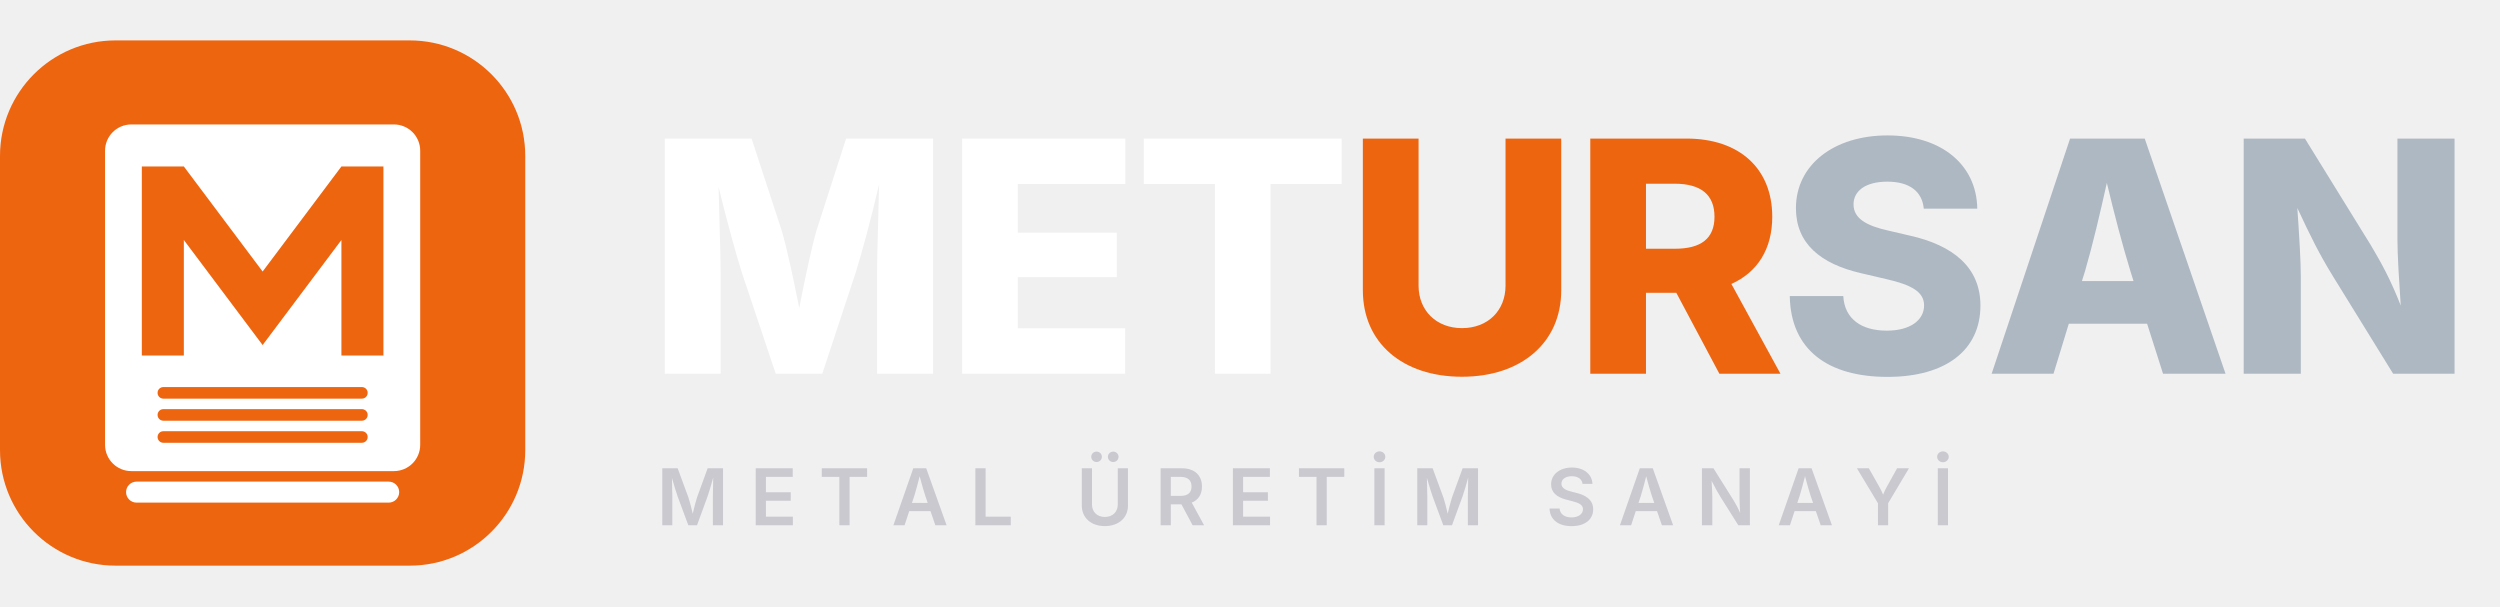
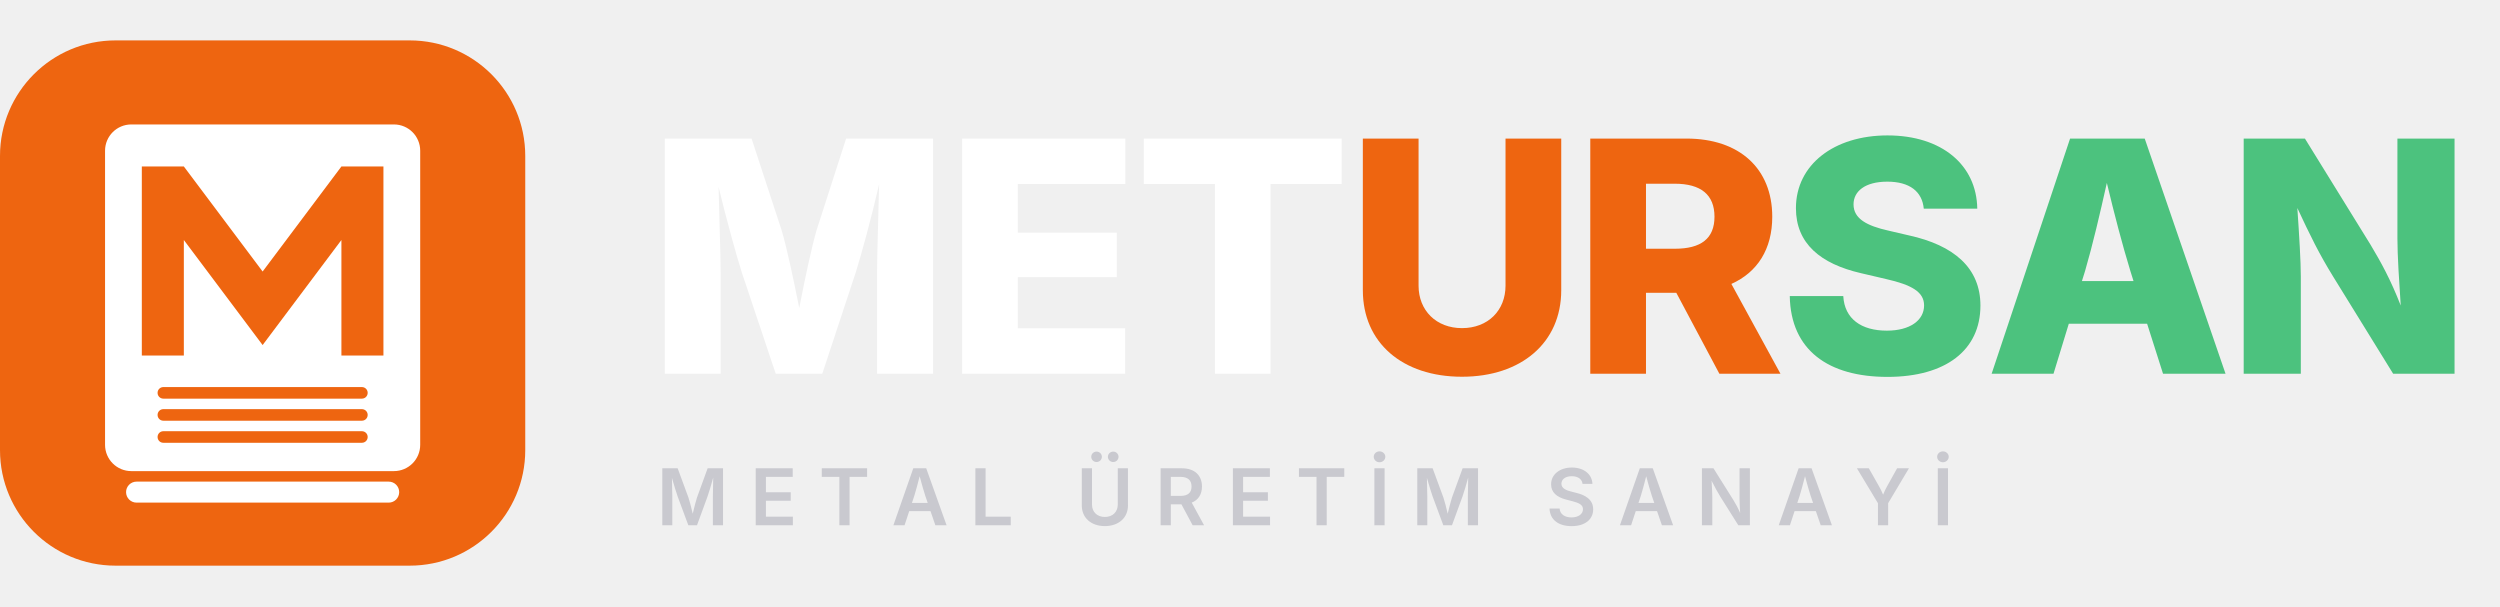
<svg xmlns="http://www.w3.org/2000/svg" viewBox="0 0 495 120" width="495" height="120" role="img" aria-label="Metursan">
  <rect x="0.00" y="8.00" width="104.00" height="104.00" rx="22.88" fill="#ee6510" />
  <rect x="20.80" y="24.64" width="62.40" height="68.64" rx="5.20" fill="#fff" />
  <polygon points="28.08,32.96 36.40,32.96 52.00,53.76 67.60,32.96 75.92,32.96 75.92,70.40 67.60,70.40 67.60,47.52 52.00,68.32 36.40,47.52 36.40,70.40 28.08,70.40" fill="#ee6510" />
  <rect x="31.20" y="76.64" width="41.60" height="2.29" rx="1.14" fill="#ee6510" />
  <rect x="31.20" y="81.01" width="41.60" height="2.29" rx="1.14" fill="#ee6510" />
  <rect x="31.20" y="85.38" width="41.60" height="2.29" rx="1.14" fill="#ee6510" />
  <rect x="24.96" y="95.36" width="54.08" height="4.16" rx="2.08" fill="#fff" />
  <path d="M131.625 74.0H142.688V53.938C142.688 50.469 142.406 43.156 142.281 37.031C143.875 43.594 145.781 50.5 146.875 53.938L153.594 74.0H162.812L169.438 53.938C170.562 50.375 172.531 43.156 174.062 36.5C173.938 42.781 173.656 50.406 173.656 53.938V74.0H184.75V27.438H167.531L161.688 45.562C160.75 48.75 159.312 55.438 158.25 61.0C157.156 55.438 155.719 48.75 154.75 45.562L148.812 27.438H131.625Z M190.5 74.0H222.781V65.0H201.531V54.875H221.125V46.062H201.531V36.438H222.812V27.438H190.5Z M226.469 36.438H240.562V74.0H251.562V36.438H265.656V27.438H226.469Z" fill="#fff" />
  <path d="M289.469 74.594C301.188 74.594 309.125 67.875 309.125 57.469V27.438H298.094V56.562C298.094 61.469 294.625 64.969 289.469 64.969C284.375 64.969 280.875 61.469 280.875 56.562V27.438H269.844V57.469C269.844 67.875 277.688 74.594 289.469 74.594Z M314.875 74.0H325.906V57.969H331.906L340.438 74.0H352.531L342.812 56.219C347.969 53.906 350.906 49.344 350.906 42.906C350.906 33.406 344.438 27.438 333.938 27.438H314.875ZM325.906 49.25V36.375H331.594C336.781 36.375 339.469 38.562 339.469 42.906C339.469 47.25 336.781 49.25 331.625 49.25Z" fill="#ee6510" />
-   <path d="M373.719 74.625C385.25 74.625 392.125 69.344 392.125 60.5C392.125 53.062 386.906 48.562 377.906 46.594L373.875 45.656C369.719 44.719 367.0 43.344 367.0 40.469C367.0 37.875 369.281 35.969 373.688 35.969C378.125 35.969 380.594 37.938 380.906 41.312H391.5C391.375 32.688 384.5 26.812 373.719 26.812C363.156 26.812 355.594 32.594 355.594 41.219C355.594 48.219 360.469 52.25 368.5 54.094L373.438 55.25C378.531 56.406 380.969 57.812 380.969 60.469C380.969 63.438 378.156 65.469 373.594 65.469C368.562 65.469 365.219 63.156 364.969 58.625H354.375C354.562 69.375 362.062 74.625 373.719 74.625Z M394.344 74.0H406.594L409.625 64.094H425.125L428.281 74.0H440.656L424.656 27.438H409.875ZM412.219 55.656 412.844 53.656C414.375 48.375 415.75 42.5 417.156 36.219C418.656 42.469 420.188 48.344 421.812 53.656L422.438 55.656Z M444.25 74.0H455.562V54.719C455.562 51.781 455.25 46.719 454.875 41.188C457.469 46.75 459.188 50.25 461.938 54.719L473.844 74.0H486.0V27.438H474.688V47.25C474.688 50.5 475.031 55.844 475.344 60.5C473.375 55.438 471.438 51.906 469.375 48.469L456.375 27.438H444.25Z" fill="#aeb8c2" />
+   <path d="M373.719 74.625C385.25 74.625 392.125 69.344 392.125 60.5C392.125 53.062 386.906 48.562 377.906 46.594L373.875 45.656C369.719 44.719 367.0 43.344 367.0 40.469C367.0 37.875 369.281 35.969 373.688 35.969C378.125 35.969 380.594 37.938 380.906 41.312H391.5C391.375 32.688 384.5 26.812 373.719 26.812C363.156 26.812 355.594 32.594 355.594 41.219C355.594 48.219 360.469 52.25 368.5 54.094L373.438 55.25C378.531 56.406 380.969 57.812 380.969 60.469C380.969 63.438 378.156 65.469 373.594 65.469C368.562 65.469 365.219 63.156 364.969 58.625H354.375C354.562 69.375 362.062 74.625 373.719 74.625Z M394.344 74.0H406.594L409.625 64.094H425.125L428.281 74.0H440.656L424.656 27.438H409.875ZM412.219 55.656 412.844 53.656C414.375 48.375 415.75 42.5 417.156 36.219C418.656 42.469 420.188 48.344 421.812 53.656L422.438 55.656Z M444.25 74.0H455.562V54.719C455.562 51.781 455.25 46.719 454.875 41.188C457.469 46.75 459.188 50.25 461.938 54.719L473.844 74.0H486.0V27.438H474.688V47.25C474.688 50.5 475.031 55.844 475.344 60.5C473.375 55.438 471.438 51.906 469.375 48.469L456.375 27.438H444.25Z" fill="#4cc27e" />
  <path d="M131.135 104.0H133.118V98.309C133.118 97.453 133.073 95.894 133.042 94.615C133.459 96.068 133.913 97.574 134.178 98.309L136.289 104.0H138.007L140.089 98.309C140.354 97.552 140.83 96 141.216 94.555C141.194 95.894 141.148 97.469 141.148 98.309V104.0H143.161V92.723H140.111L137.992 98.543C137.773 99.217 137.425 100.609 137.16 101.722C136.902 100.594 136.547 99.209 136.32 98.543L134.178 92.723H131.135Z M149.632 104.0H156.988V102.297H151.653V99.149H156.565V97.469H151.653V94.426H156.958V92.723H149.632Z M162.71 94.426H166.191V104.0H168.212V94.426H171.686V92.723H162.71Z M176.892 104.0H179.102L180.026 101.207H184.241L185.202 104.0H187.42L183.393 92.723H180.828ZM180.563 99.58 181.04 98.142C181.35 97.135 181.691 95.872 182.092 94.297C182.508 95.856 182.864 97.105 183.197 98.142L183.689 99.58Z M193.126 104.0H200.127V102.297H195.147V92.723H193.126Z  M218.767 104.167C221.514 104.167 223.338 102.501 223.338 100.087V92.723H221.317V99.921C221.317 101.336 220.326 102.358 218.767 102.358C217.208 102.358 216.216 101.336 216.216 99.921V92.723H214.195V100.087C214.195 102.501 216.004 104.167 218.767 104.167ZM217.117 91.482C217.7 91.482 218.169 91.02 218.169 90.445C218.169 89.877 217.7 89.416 217.117 89.416C216.534 89.416 216.065 89.877 216.065 90.445C216.065 91.02 216.534 91.482 217.117 91.482ZM220.417 91.482C220.999 91.482 221.469 91.02 221.469 90.445C221.469 89.877 220.999 89.416 220.417 89.416C219.834 89.416 219.365 89.877 219.365 90.445C219.365 91.02 219.834 91.482 220.417 91.482Z M229.801 104.0H231.822V99.86H233.926L236.143 104.0H238.406L235.962 99.52C237.294 98.99 237.99 97.862 237.99 96.333C237.99 94.184 236.612 92.723 234.016 92.723H229.801ZM231.822 98.188V94.418H233.706C235.243 94.418 235.924 95.13 235.924 96.333C235.924 97.529 235.243 98.188 233.721 98.188Z M244.112 104.0H251.469V102.297H246.133V99.149H251.045V97.469H246.133V94.426H251.438V92.723H244.112Z M257.19 94.426H260.671V104.0H262.692V94.426H266.166V92.723H257.19Z M274.15 92.723H272.129V104.0H274.15ZM273.144 91.527C273.772 91.527 274.294 91.043 274.294 90.445C274.294 89.847 273.772 89.37 273.144 89.37C272.515 89.37 272.001 89.847 272.001 90.445C272.001 91.043 272.515 91.527 273.144 91.527Z M280.621 104.0H282.604V98.309C282.604 97.453 282.558 95.894 282.528 94.615C282.944 96.068 283.398 97.574 283.663 98.309L285.775 104.0H287.493L289.574 98.309C289.839 97.552 290.316 96 290.702 94.555C290.679 95.894 290.634 97.469 290.634 98.309V104.0H292.647V92.723H289.597L287.478 98.543C287.258 99.217 286.91 100.609 286.645 101.722C286.388 100.594 286.032 99.209 285.805 98.543L283.663 92.723H280.621Z  M311.181 104.174C313.875 104.174 315.449 102.819 315.449 100.836C315.449 98.869 313.807 97.998 312.134 97.597L311.082 97.325C310.167 97.098 309.16 96.719 309.16 95.773C309.16 94.918 309.932 94.29 311.204 94.29C312.422 94.29 313.239 94.85 313.338 95.811H315.298C315.245 93.927 313.641 92.572 311.234 92.572C308.872 92.572 307.117 93.904 307.117 95.894C307.117 97.484 308.229 98.437 310.114 98.922L311.393 99.255C312.611 99.573 313.429 99.943 313.429 100.821C313.429 101.79 312.498 102.448 311.166 102.448C309.894 102.448 308.888 101.873 308.797 100.685H306.806C306.897 102.91 308.555 104.174 311.181 104.174Z M320.747 104.0H322.957L323.88 101.207H328.096L329.057 104.0H331.274L327.248 92.723H324.682ZM324.417 99.58 324.894 98.142C325.205 97.135 325.545 95.872 325.946 94.297C326.362 95.856 326.718 97.105 327.051 98.142L327.543 99.58Z M336.98 104.0H339.039V98.399C339.039 97.771 338.971 96.583 338.895 95.19C339.652 96.659 340.076 97.461 340.666 98.407L344.186 104.0H346.479V92.723H344.428V98.642C344.428 99.33 344.473 100.473 344.549 101.563C344.057 100.435 343.565 99.58 343.164 98.937L339.266 92.723H336.98Z M352.192 104.0H354.402L355.326 101.207H359.541L360.502 104.0H362.72L358.694 92.723H356.128ZM355.863 99.58 356.34 98.142C356.65 97.135 356.991 95.872 357.392 94.297C357.808 95.856 358.164 97.105 358.497 98.142L358.989 99.58Z M371.832 104.0H373.853V99.633L377.97 92.723H375.624L373.648 96.28C373.353 96.818 373.103 97.302 372.854 97.945C372.604 97.317 372.354 96.833 372.044 96.28L370.031 92.723H367.669L371.832 99.633Z M385.704 92.723H383.683V104.0H385.704ZM384.698 91.527C385.326 91.527 385.848 91.043 385.848 90.445C385.848 89.847 385.326 89.37 384.698 89.37C384.069 89.37 383.555 89.847 383.555 90.445C383.555 91.043 384.069 91.527 384.698 91.527Z" fill="#c9c9cf" />
</svg>
